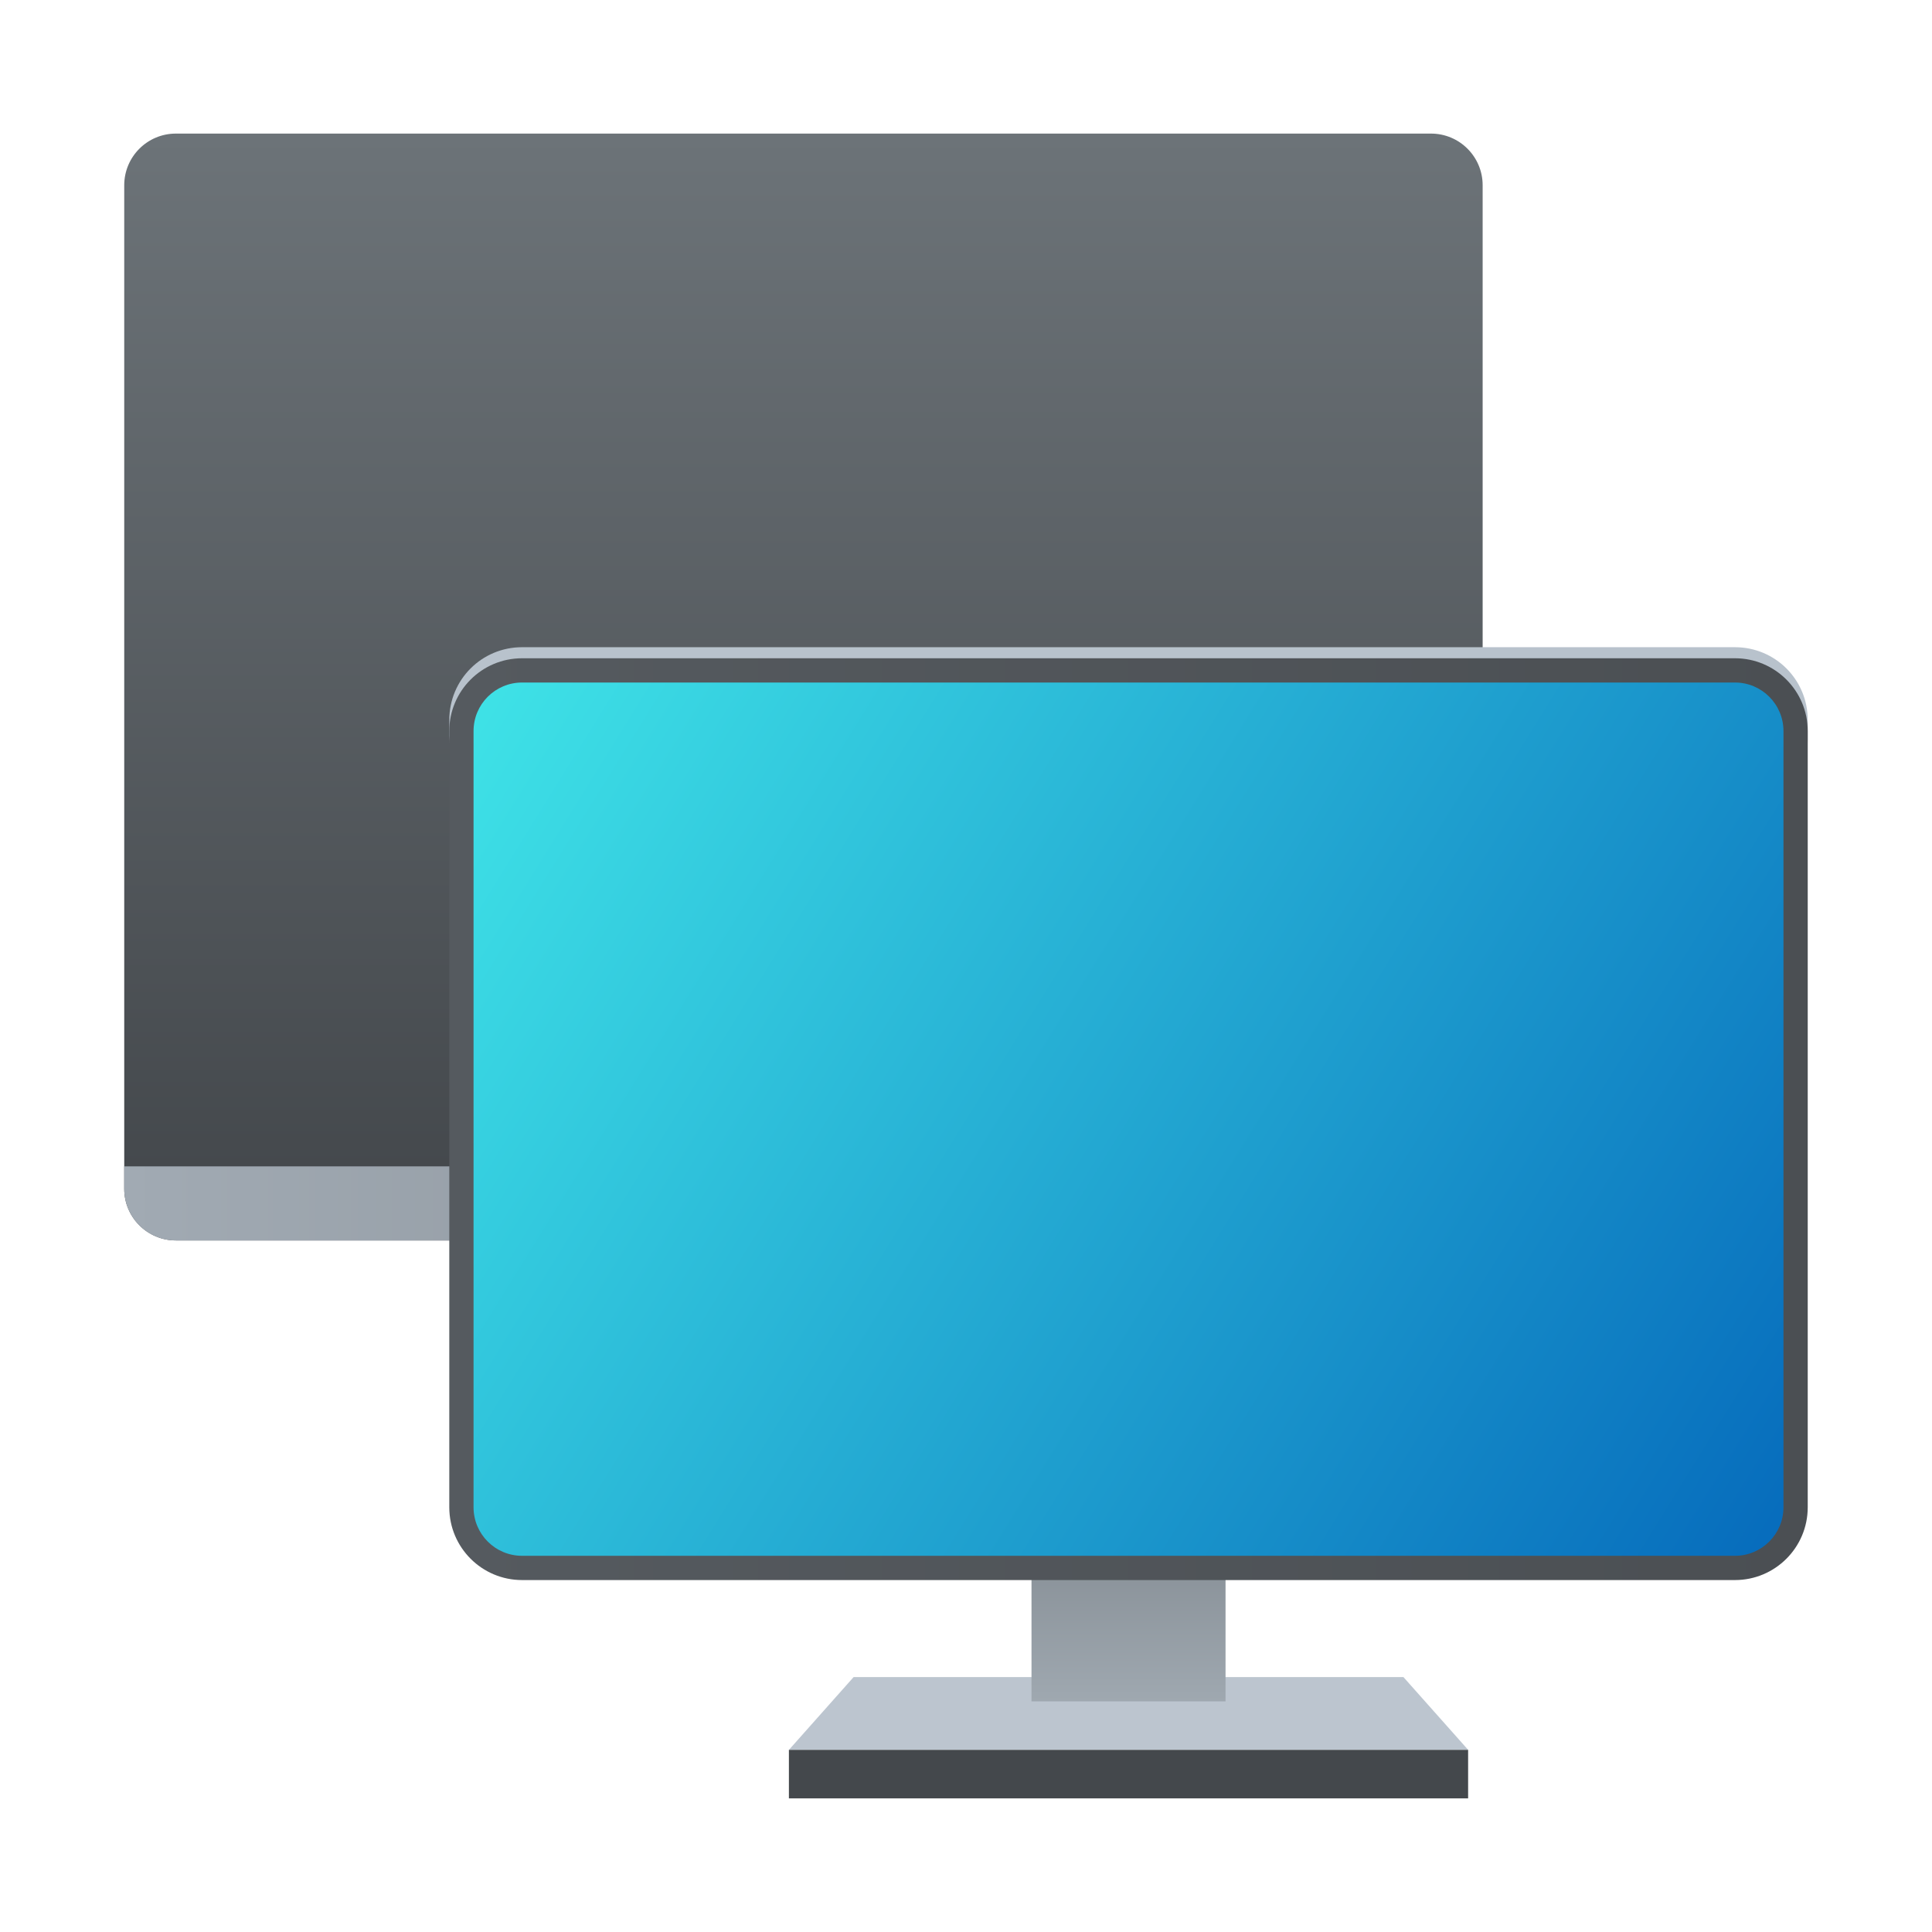
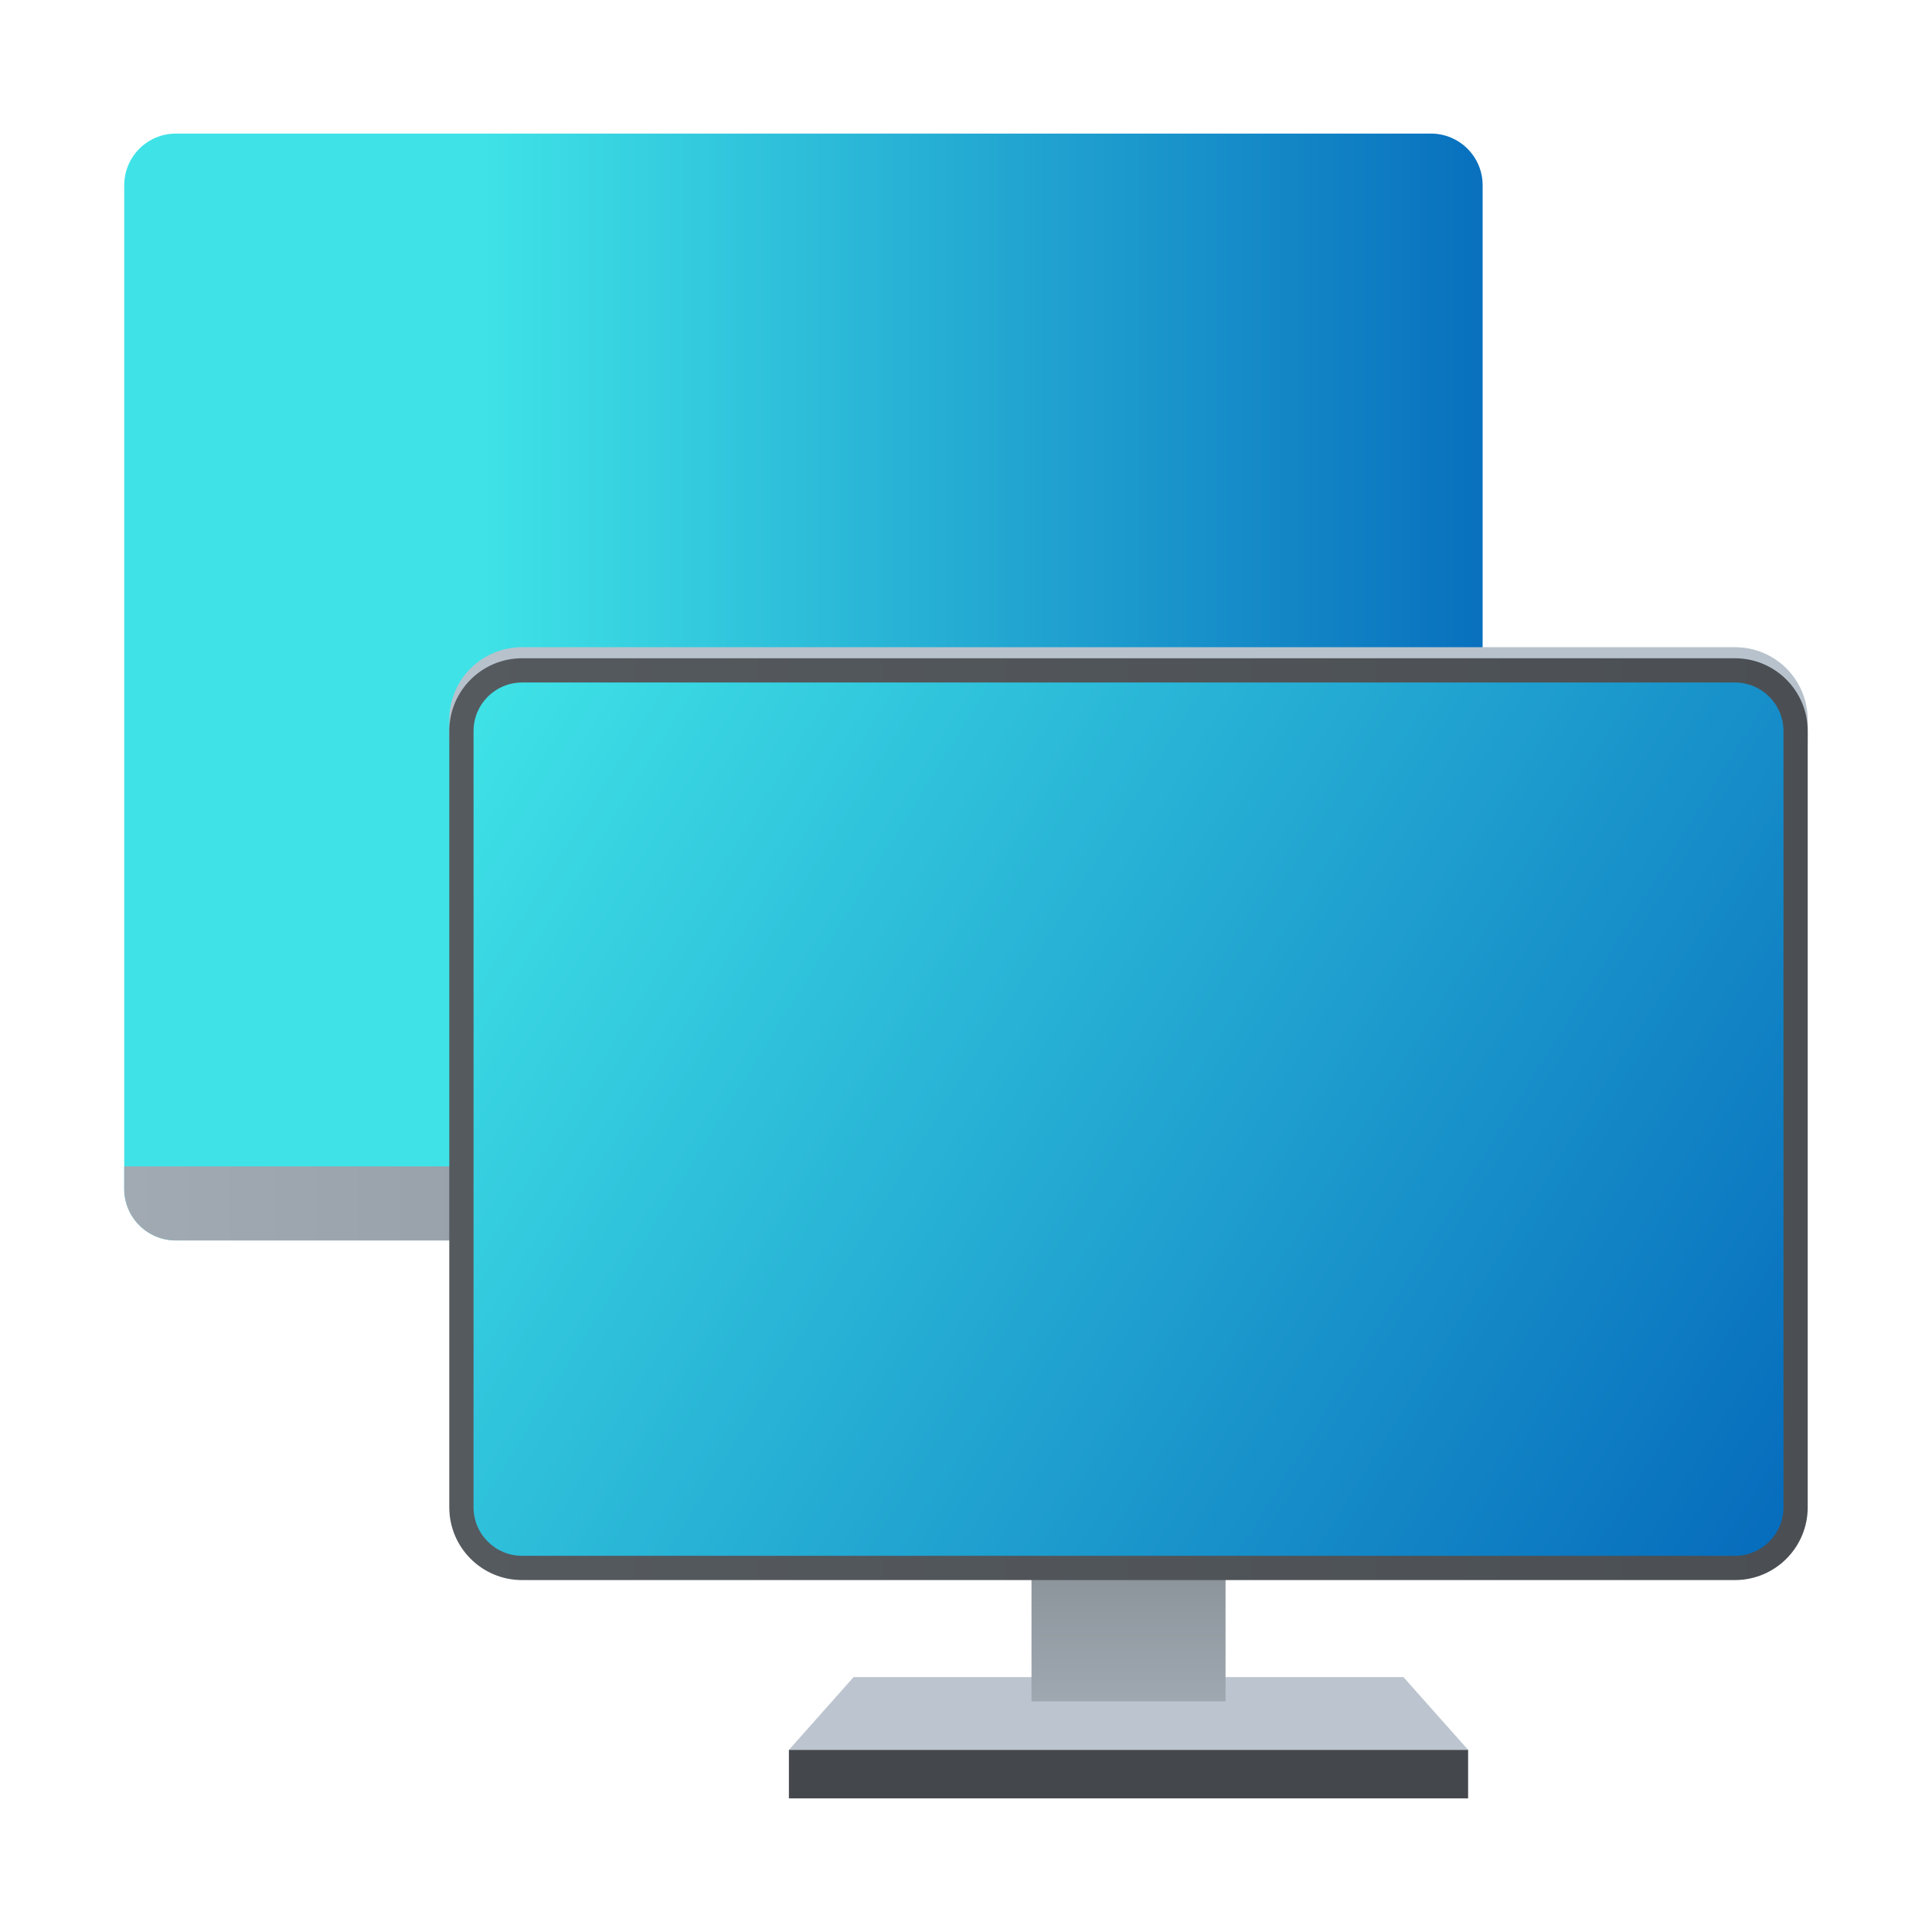
- <svg xmlns="http://www.w3.org/2000/svg" id="Apps-Visual-Studio-Code" width="64" height="64" enable-background="new 0 0 1024 1024" image-rendering="optimizeSpeed" version="1.1" viewBox="0 0 64 64">
+ <svg xmlns="http://www.w3.org/2000/svg" xmlns:xlink="http://www.w3.org/1999/xlink" id="Apps-Visual-Studio-Code" width="64" height="64" enable-background="new 0 0 1024 1024" image-rendering="optimizeSpeed" version="1.1" viewBox="0 0 64 64">
  <defs>
    <style type="text/css" />
    <style type="text/css" />
    <linearGradient id="linearGradient29240-3" x1="32" x2="32" y1="44" y2="52" gradientTransform="matrix(.79998 0 0 1 6.4007 0)" gradientUnits="userSpaceOnUse">
      <stop stop-color="#818990" offset="0" />
      <stop stop-color="#9fa8b0" offset="1" />
    </linearGradient>
-     <linearGradient id="linearGradient1455-5" x1="4" x2="60" y1="27" y2="27" gradientTransform="matrix(1 0 0 1.0556 66.028 26.343)" gradientUnits="userSpaceOnUse">
+     <linearGradient id="linearGradient1455-5" x1="4" x2="60" y1="27" y2="27" gradientTransform="matrix(.80357 0 0 .84825 11.669 14.172)" gradientUnits="userSpaceOnUse">
      <stop stop-color="#555a5f" offset="0" />
      <stop stop-color="#4b4f53" offset="1" />
    </linearGradient>
-     <linearGradient id="linearGradient17498-6" x1="4" x2="60" y1="9" y2="45" gradientTransform="matrix(.96428 0 0 1 67.171 27.843)" gradientUnits="userSpaceOnUse">
+     <linearGradient id="linearGradient17498-6" x1="4" x2="60" y1="9" y2="45" gradientTransform="matrix(.77487 0 0 .80357 12.588 15.377)" gradientUnits="userSpaceOnUse">
      <stop stop-color="#3fe3e7" offset="0" />
      <stop stop-color="#066bbc" offset="1" />
    </linearGradient>
-     <linearGradient id="linearGradient1229" x1="17" x2="17" y1="7" y2="51" gradientTransform="matrix(.93334 0 0 .93334 -30.394 -54.786)" gradientUnits="userSpaceOnUse">
-       <stop stop-color="#6c7378" offset="0" />
-       <stop stop-color="#42464a" offset="1" />
-     </linearGradient>
-     <linearGradient id="linearGradient1242" x1="-9" x2="45" y1="50" y2="50" gradientTransform="matrix(.93334 0 0 .93334 -30.394 -54.786)" gradientUnits="userSpaceOnUse">
+     <linearGradient id="linearGradient1242" x1="-9" x2="45" y1="50" y2="50" gradientTransform="matrix(.83334 0 0 .83334 11.615 -1.3622)" gradientUnits="userSpaceOnUse">
      <stop stop-color="#a1aab3" offset="0" />
      <stop stop-color="#818990" offset="1" />
    </linearGradient>
+     <linearGradient id="linearGradient2816" x1="4.115" x2="49.115" y1="22.758" y2="22.758" gradientUnits="userSpaceOnUse" xlink:href="#linearGradient17498-6" />
  </defs>
-   <g transform="matrix(.89286 0 0 .89286 38.753 47.554)" stroke-linecap="round" stroke-linejoin="round">
-     <rect x="-38.794" y="-48.304" width="50.399" height="41.065" ry="1.917" fill="url(#linearGradient1229)" stroke-width="1.885" style="paint-order:stroke fill markers" />
-     <path d="m-38.794-9.986v0.831c0 1.062 0.855 1.918 1.918 1.918h46.565c1.062 0 1.918-0.855 1.918-1.918v-0.831z" fill="url(#linearGradient1242)" stroke-width="1.867" style="paint-order:stroke fill markers" />
+   <rect x="4.115" y="4.425" width="44.999" height="36.665" ry="1.712" fill="url(#linearGradient2816)" stroke-linecap="round" stroke-linejoin="round" stroke-width="1.683" style="paint-order:stroke fill markers" />
+   <path d="m4.115 38.638v0.742c0 0.948 0.764 1.712 1.712 1.712h41.576c0.948 0 1.712-0.764 1.712-1.712v-0.742z" fill="url(#linearGradient1242)" stroke-linecap="round" stroke-linejoin="round" stroke-width="1.667" style="paint-order:stroke fill markers" />
+   <path d="m17.294 21.439c-1.335 0-2.411 1.075-2.411 2.411v0.804c0-1.335 1.075-2.411 2.411-2.411h40.178c1.335 0 2.411 1.075 2.411 2.411v-0.804c0-1.335-1.075-2.411-2.411-2.411z" fill="#b8c2cc" stroke-width=".804" />
+   <g transform="matrix(.80357 0 0 .80357 11.669 14.574)" shape-rendering="auto">
+     <path d="m20.667 51h22.667l2.667 3h-28z" color="#000000" color-rendering="auto" dominant-baseline="auto" fill="#bcc5cf" image-rendering="optimizeSpeed" solid-color="#000000" stop-color="#000000" stroke-width="5.773" style="font-feature-settings:normal;font-variant-alternates:normal;font-variant-caps:normal;font-variant-east-asian:normal;font-variant-ligatures:normal;font-variant-numeric:normal;font-variant-position:normal;font-variation-settings:normal;inline-size:0;isolation:auto;mix-blend-mode:normal;shape-margin:0;shape-padding:0;text-decoration-color:#000000;text-decoration-line:none;text-decoration-style:solid;text-indent:0;text-orientation:mixed;text-transform:none;white-space:normal" />
+     <path d="m28.001 44.222h7.999v7.778h-7.999z" color="#000000" color-rendering="auto" dominant-baseline="auto" fill="url(#linearGradient29240-3)" image-rendering="optimizeSpeed" solid-color="#000000" stop-color="#000000" stroke-width="5.443" style="font-feature-settings:normal;font-variant-alternates:normal;font-variant-caps:normal;font-variant-east-asian:normal;font-variant-ligatures:normal;font-variant-numeric:normal;font-variant-position:normal;font-variation-settings:normal;inline-size:0;isolation:auto;mix-blend-mode:normal;shape-margin:0;shape-padding:0;text-decoration-color:#000000;text-decoration-line:none;text-decoration-style:solid;text-indent:0;text-orientation:mixed;text-transform:none;white-space:normal" />
+     <path d="m18 54h28v2h-28z" color="#000000" color-rendering="auto" dominant-baseline="auto" fill="#44484c" fill-opacity=".996" image-rendering="optimizeSpeed" solid-color="#000000" stop-color="#000000" stroke-width="6.667" style="font-feature-settings:normal;font-variant-alternates:normal;font-variant-caps:normal;font-variant-east-asian:normal;font-variant-ligatures:normal;font-variant-numeric:normal;font-variant-position:normal;font-variation-settings:normal;inline-size:0;isolation:auto;mix-blend-mode:normal;shape-margin:0;shape-padding:0;text-decoration-color:#000000;text-decoration-line:none;text-decoration-style:solid;text-indent:0;text-orientation:mixed;text-transform:none;white-space:normal" />
  </g>
-   <g transform="matrix(.80357 0 0 .80357 -41.389 -6.9965)">
-     <path d="m73.028 35.387c-1.662 0-3 1.338-3 3v1c0-1.662 1.338-3 3-3h50c1.662 0 3 1.338 3 3v-1c0-1.662-1.338-3-3-3z" fill="#b8c2cc" />
-     <g transform="translate(66.028 26.843)" shape-rendering="auto">
-       <path d="m20.667 51h22.667l2.667 3h-28z" color="#000000" color-rendering="auto" dominant-baseline="auto" fill="#bcc5cf" image-rendering="optimizeSpeed" solid-color="#000000" stop-color="#000000" stroke-width="5.773" style="font-feature-settings:normal;font-variant-alternates:normal;font-variant-caps:normal;font-variant-east-asian:normal;font-variant-ligatures:normal;font-variant-numeric:normal;font-variant-position:normal;font-variation-settings:normal;inline-size:0;isolation:auto;mix-blend-mode:normal;shape-margin:0;shape-padding:0;text-decoration-color:#000000;text-decoration-line:none;text-decoration-style:solid;text-indent:0;text-orientation:mixed;text-transform:none;white-space:normal" />
-       <path d="m28.001 44.222h7.999v7.778h-7.999z" color="#000000" color-rendering="auto" dominant-baseline="auto" fill="url(#linearGradient29240-3)" image-rendering="optimizeSpeed" solid-color="#000000" stop-color="#000000" stroke-width="5.443" style="font-feature-settings:normal;font-variant-alternates:normal;font-variant-caps:normal;font-variant-east-asian:normal;font-variant-ligatures:normal;font-variant-numeric:normal;font-variant-position:normal;font-variation-settings:normal;inline-size:0;isolation:auto;mix-blend-mode:normal;shape-margin:0;shape-padding:0;text-decoration-color:#000000;text-decoration-line:none;text-decoration-style:solid;text-indent:0;text-orientation:mixed;text-transform:none;white-space:normal" />
-       <path d="m18 54h28v2h-28z" color="#000000" color-rendering="auto" dominant-baseline="auto" fill="#44484c" fill-opacity=".996" image-rendering="optimizeSpeed" solid-color="#000000" stop-color="#000000" stroke-width="6.667" style="font-feature-settings:normal;font-variant-alternates:normal;font-variant-caps:normal;font-variant-east-asian:normal;font-variant-ligatures:normal;font-variant-numeric:normal;font-variant-position:normal;font-variation-settings:normal;inline-size:0;isolation:auto;mix-blend-mode:normal;shape-margin:0;shape-padding:0;text-decoration-color:#000000;text-decoration-line:none;text-decoration-style:solid;text-indent:0;text-orientation:mixed;text-transform:none;white-space:normal" />
-     </g>
-     <rect x="70.028" y="35.843" width="56" height="38" ry="3" fill="url(#linearGradient1455-5)" stroke-linecap="round" stroke-linejoin="round" stroke-width=".822" />
-     <rect x="71.028" y="36.843" width="54" height="36" ry="2" fill="url(#linearGradient17498-6)" stroke-linecap="round" stroke-linejoin="round" stroke-width=".786" />
-   </g>
+   <rect x="14.883" y="21.806" width="45" height="30.536" ry="2.411" fill="url(#linearGradient1455-5)" stroke-linecap="round" stroke-linejoin="round" stroke-width=".66" />
+   <rect x="15.687" y="22.609" width="43.393" height="28.929" ry="1.607" fill="url(#linearGradient17498-6)" stroke-linecap="round" stroke-linejoin="round" stroke-width=".631" />
</svg>
